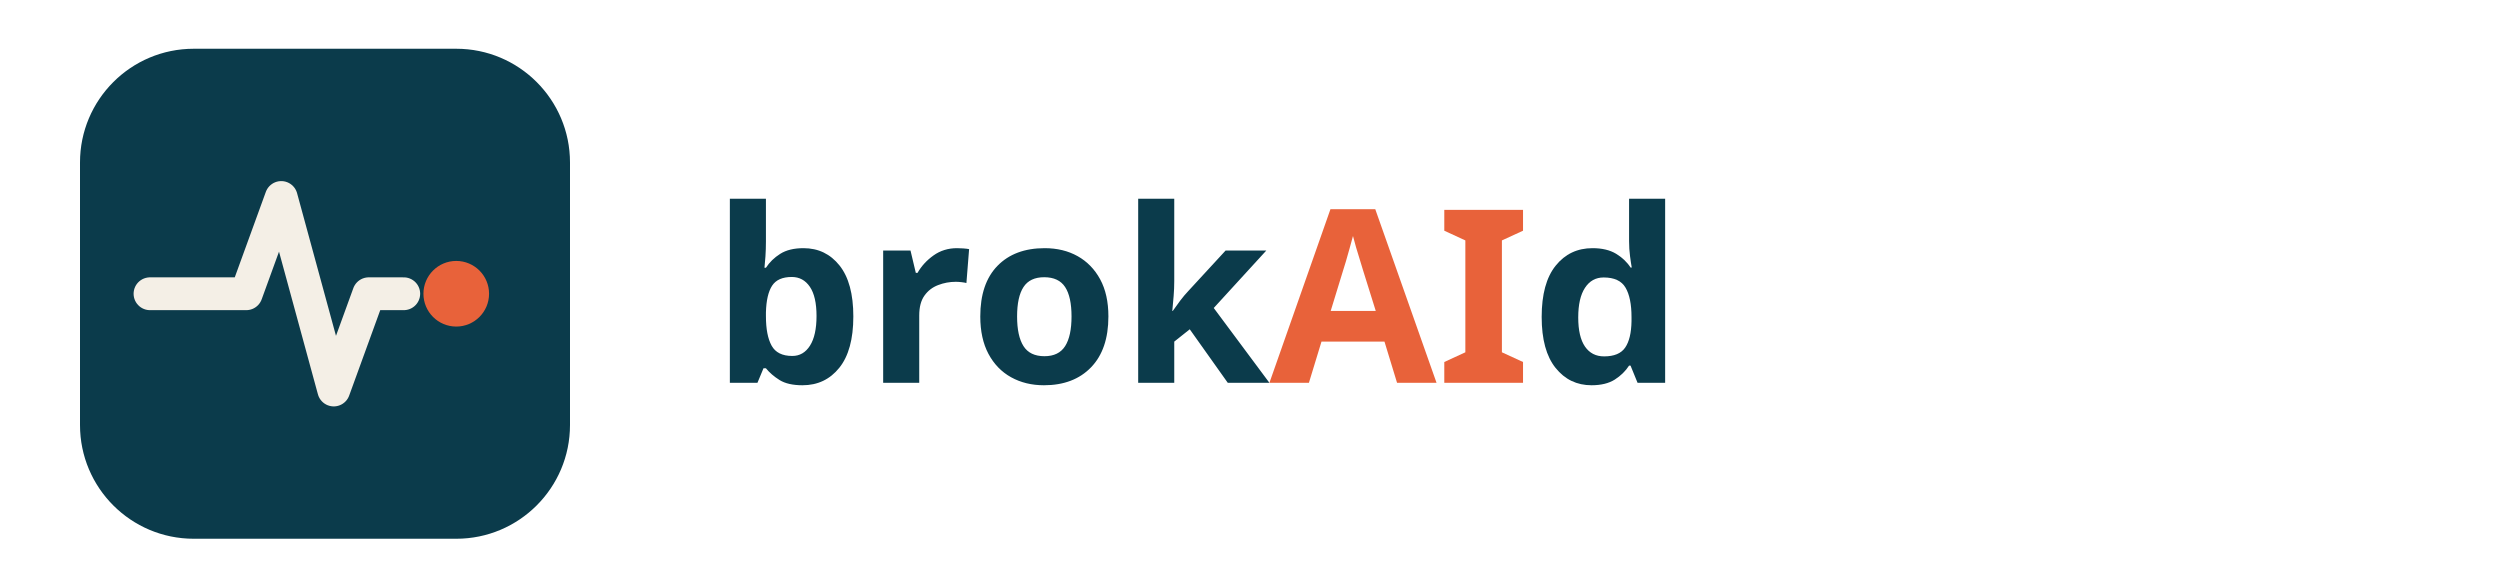
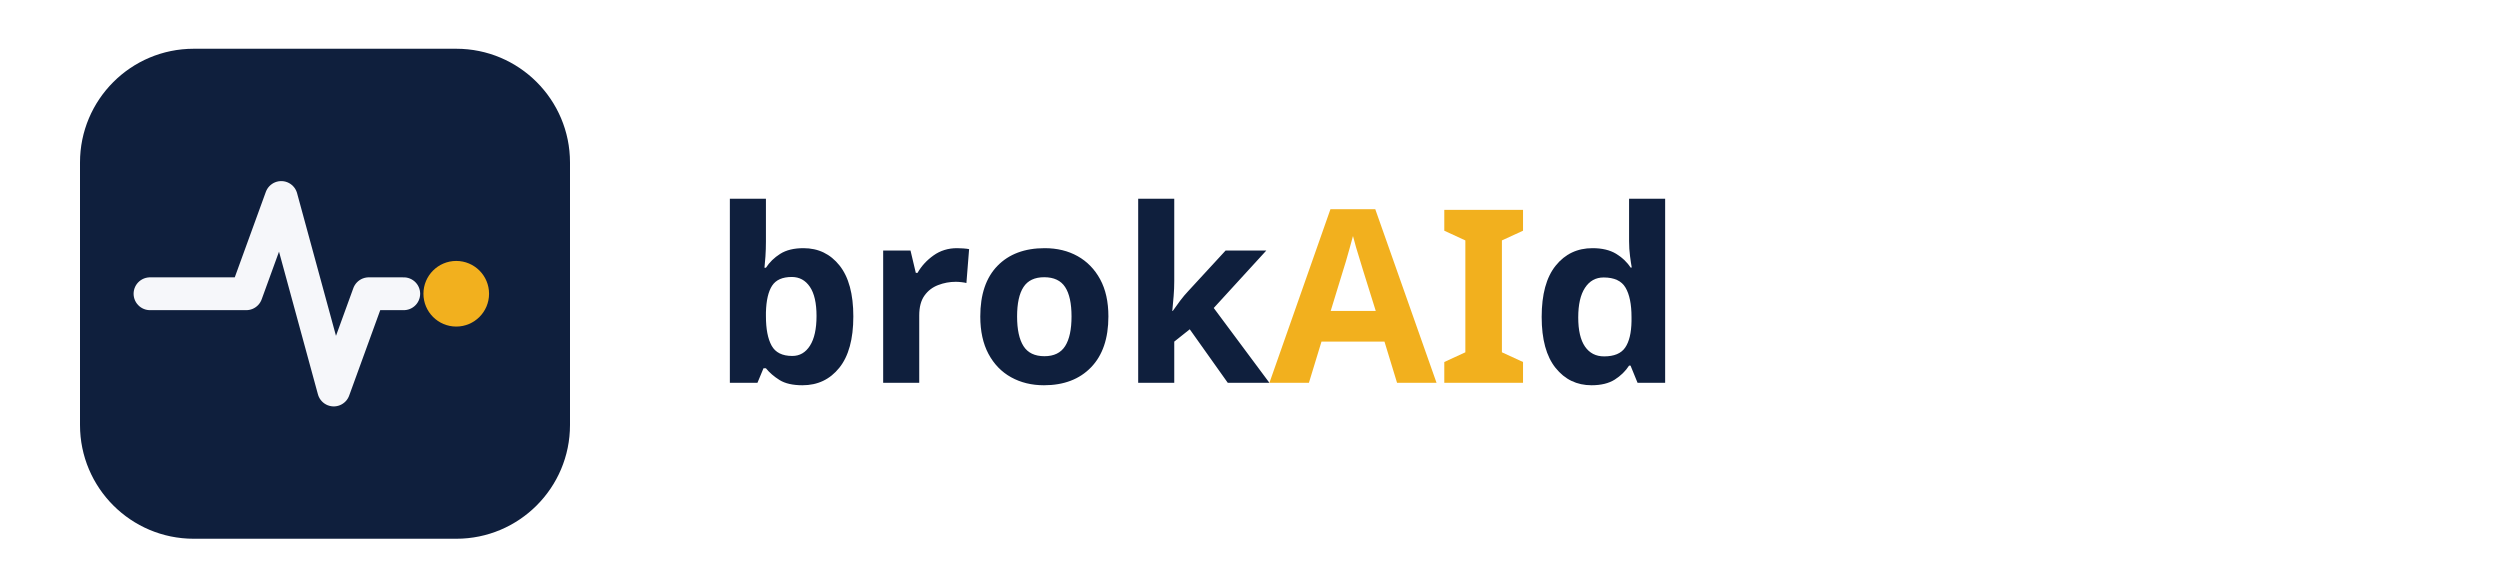
<svg xmlns="http://www.w3.org/2000/svg" viewBox="0 0 640 150" role="img" aria-label="brokAId lockup">
  <g transform="translate(16,8) scale(1.12)">
-     <rect x="4" y="4" width="112" height="112" rx="26" fill="#0B3B4B" />
-     <path d="M20 60 H42 L50 38 L62 82 L70 60 H78" fill="none" stroke="#F4EFE6" stroke-width="7.5" stroke-linecap="round" stroke-linejoin="round" />
-     <circle cx="90" cy="60" r="7.5" fill="#E8623A" />
+     <rect x="4" y="4" width="112" height="112" rx="26" fill="#0F1F3D" />
+     <path d="M20 60 H42 L50 38 L62 82 L70 60 H78" fill="none" stroke="#F6F7FA" stroke-width="7.5" stroke-linecap="round" stroke-linejoin="round" />
+     <circle cx="90" cy="60" r="7.5" fill="#F2B01E" />
  </g>
-   <text x="182" y="98" font-family="Outfit, sans-serif" font-size="62" font-weight="700" fill="#0B3B4B">brok<tspan fill="#E8623A">AI</tspan>d</text>
+   <text x="182" y="98" font-family="Outfit, sans-serif" font-size="62" font-weight="700" fill="#0F1F3D">brok<tspan fill="#F2B01E">AI</tspan>d</text>
</svg>
